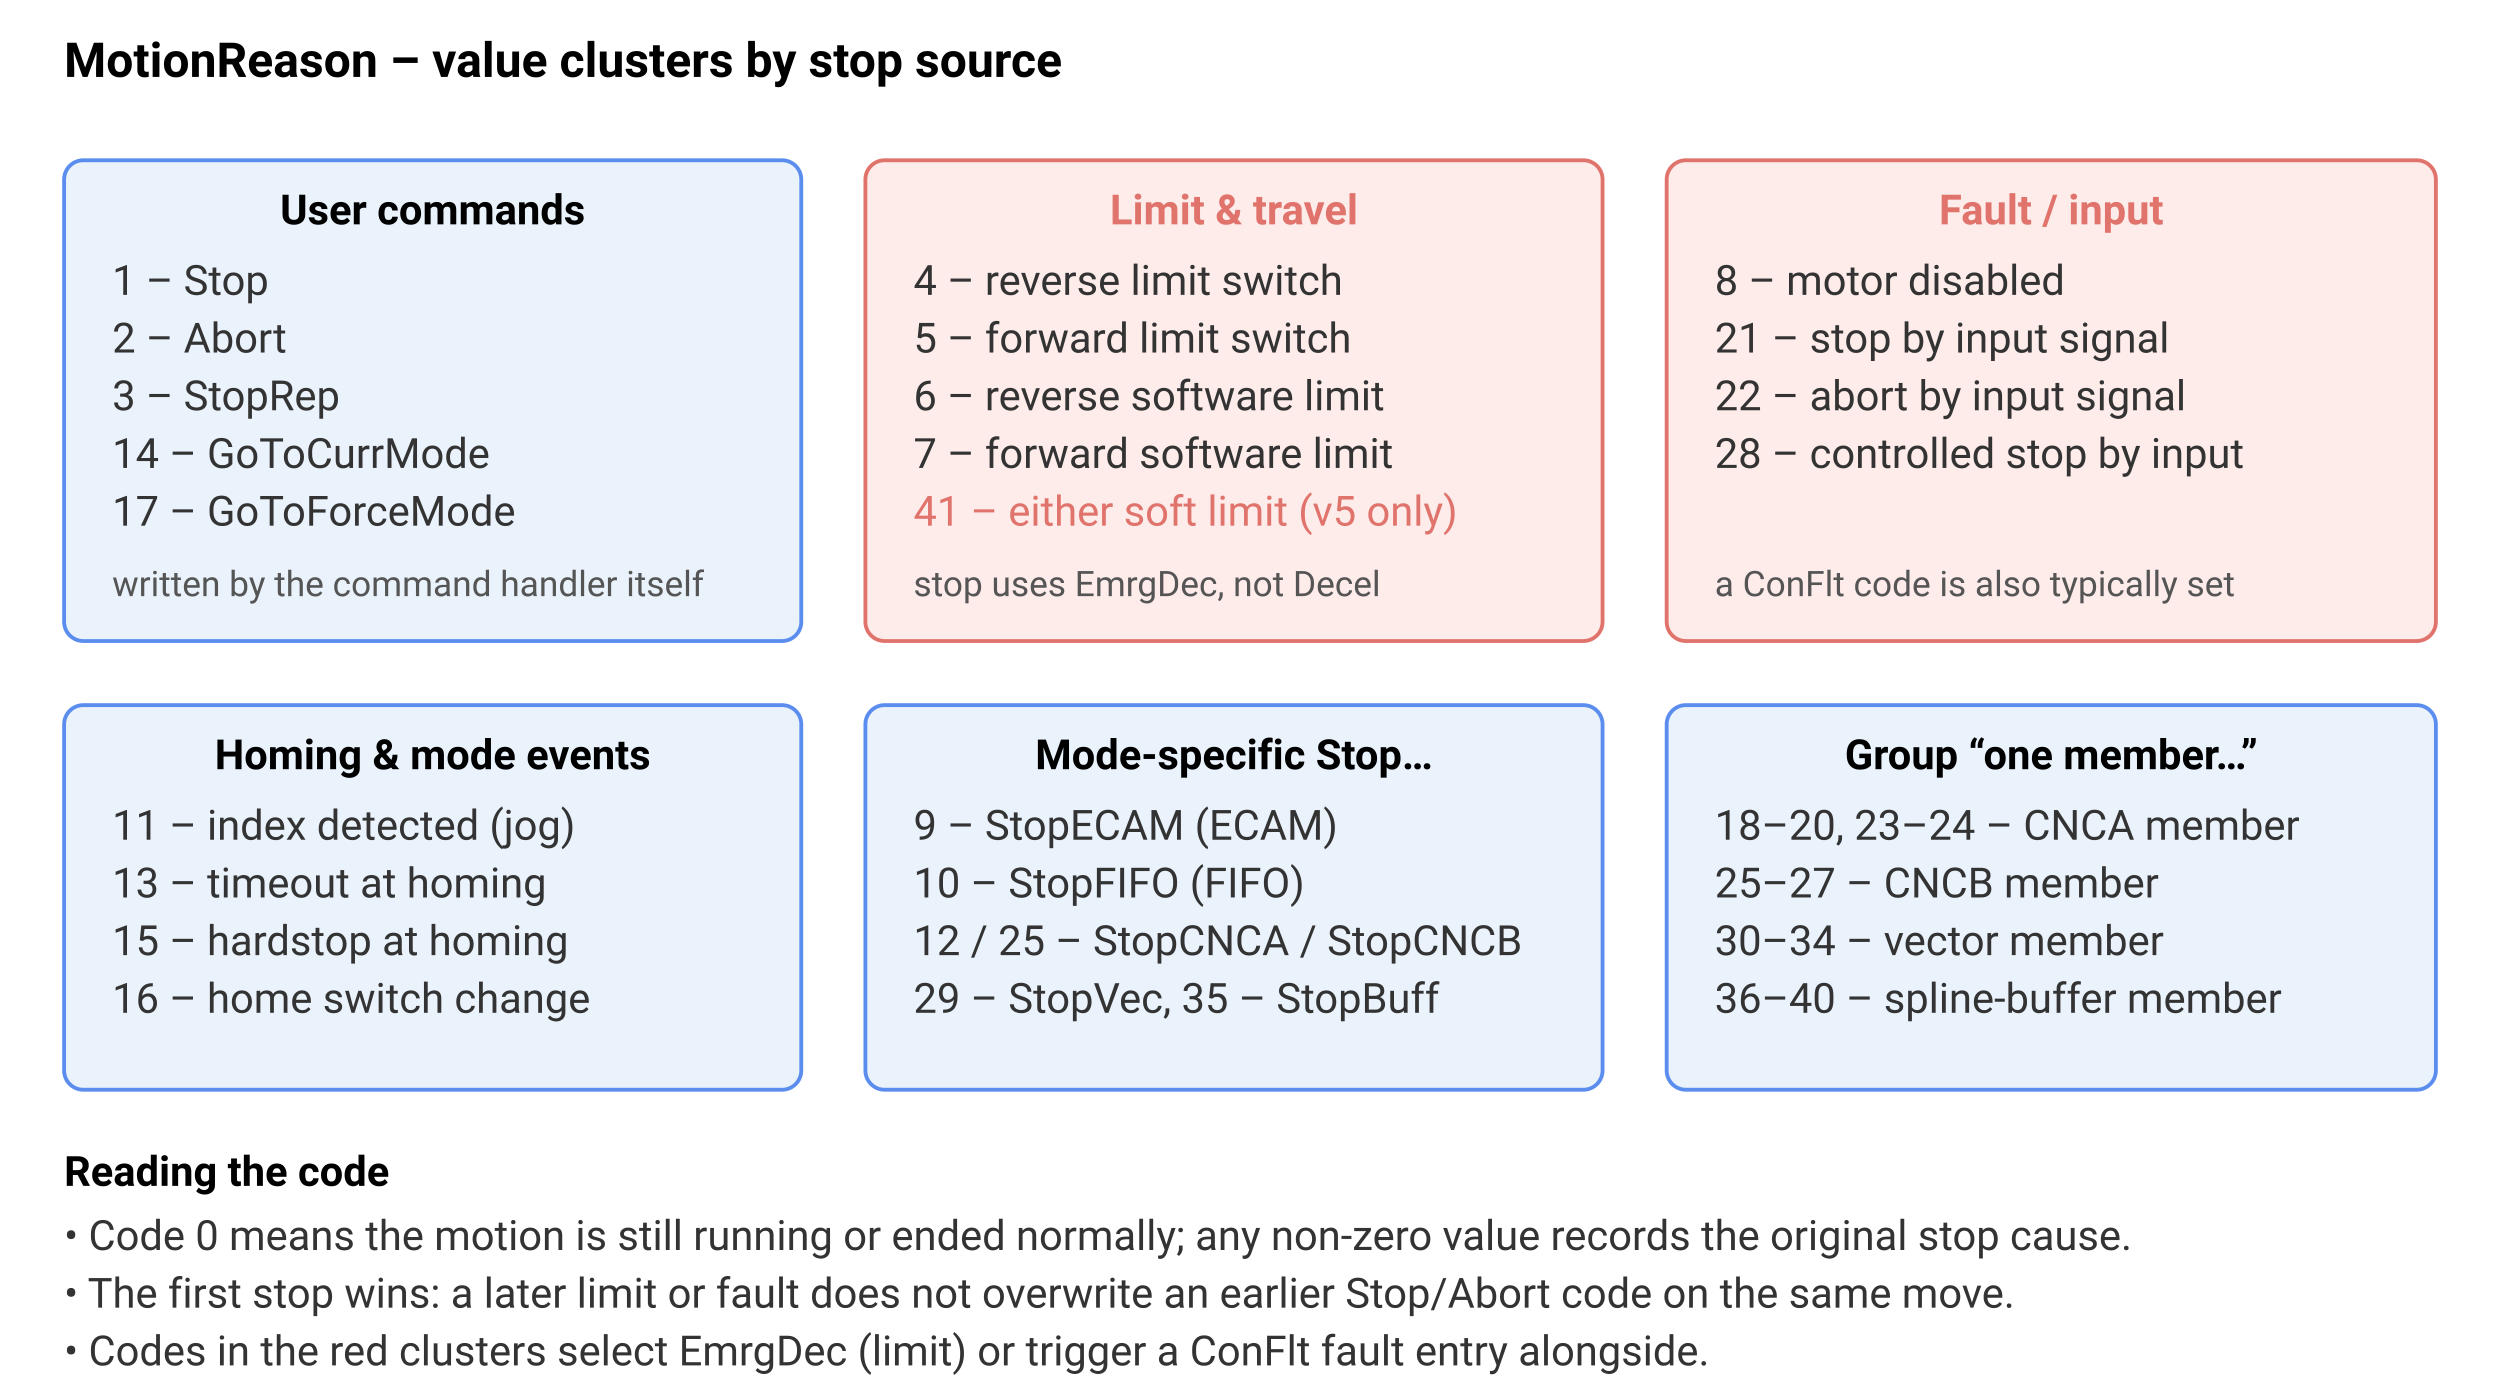
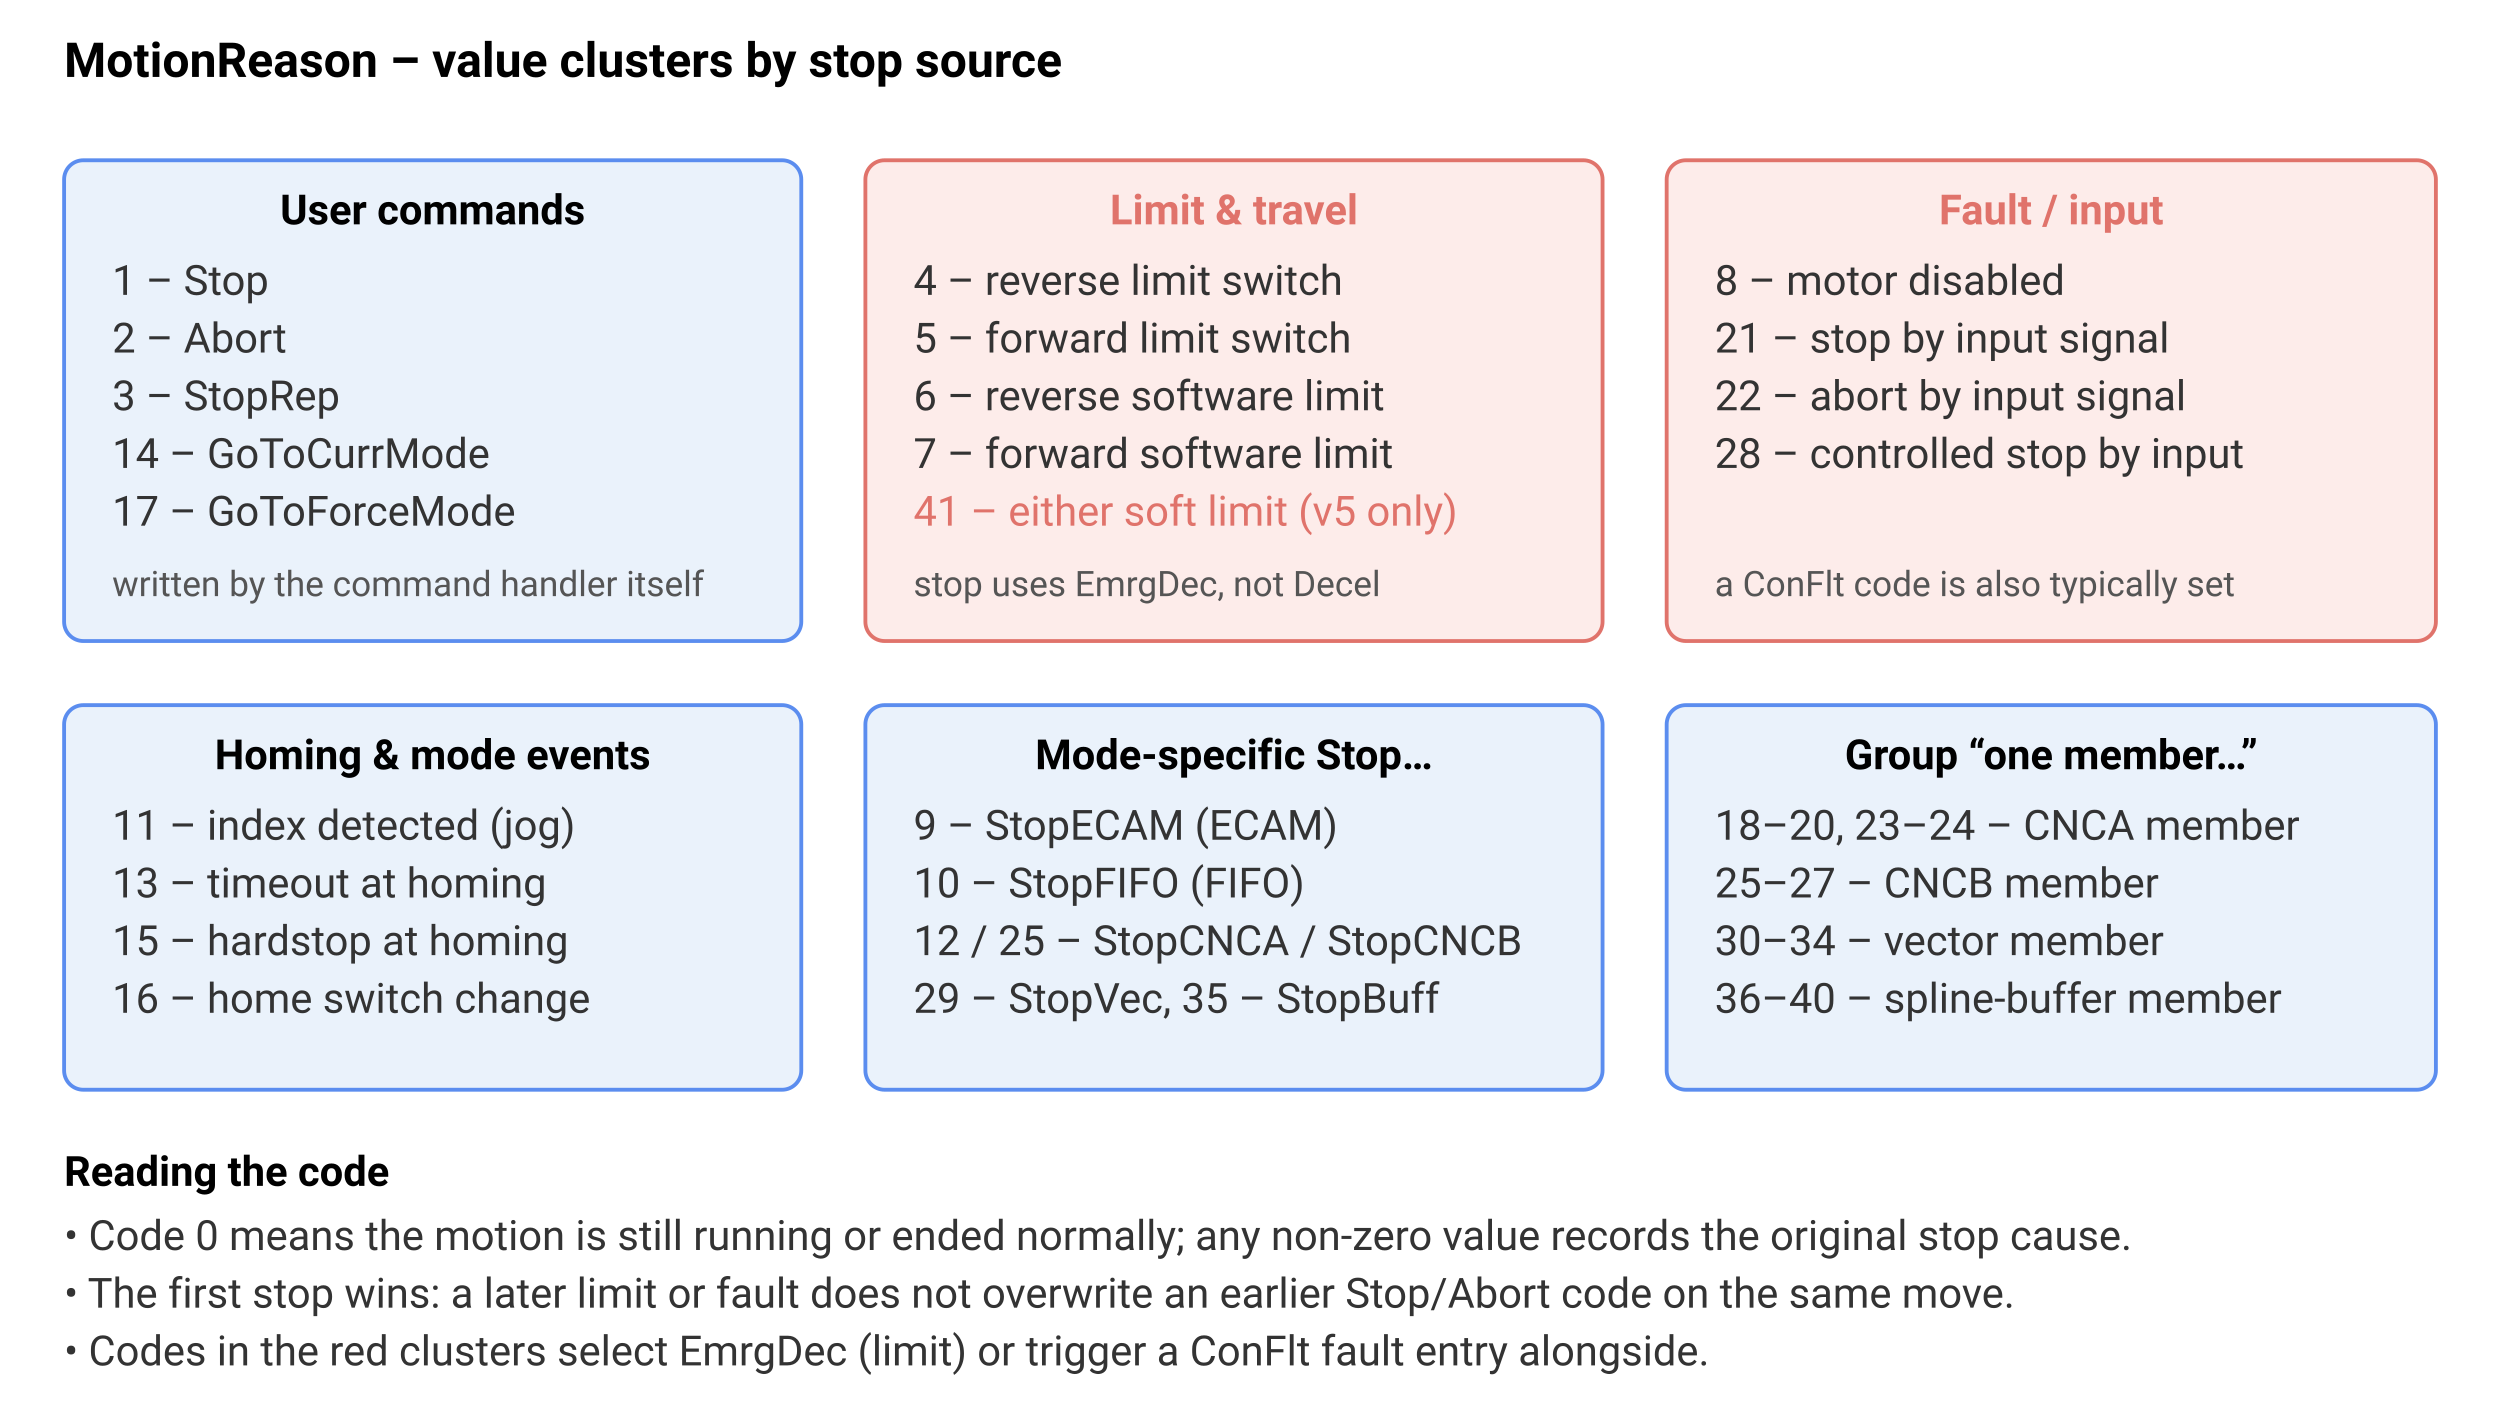
- <svg xmlns="http://www.w3.org/2000/svg" width="780" height="430" viewBox="0 0 780 430" font-family="-apple-system,Segoe UI,Roboto,sans-serif" font-size="13" role="img" aria-label="MotionReason value clusters by stop source: user commands such as Stop and Abort; limit and travel codes including limit switches, software limits and EmrgDec stops; fault and input codes that typically accompany a ConFlt entry; homing and mode events; mode-specific Stop commands for ECAM, FIFO, CNC, Vector and Buffer; and group member codes for CNCA, CNCB, vector and spline-buffer member axes.">
+ <svg xmlns="http://www.w3.org/2000/svg" width="780" height="440" viewBox="0 0 780 440" font-family="-apple-system,Segoe UI,Roboto,sans-serif" font-size="13" role="img" aria-label="MotionReason value clusters by stop source: user commands such as Stop and Abort; limit and travel codes including limit switches, software limits and EmrgDec stops; fault and input codes that typically accompany a ConFlt entry; homing and mode events; mode-specific Stop commands for ECAM, FIFO, CNC, Vector and Buffer; and group member codes for CNCA, CNCB, vector and spline-buffer member axes.">
  <defs>
    <marker id="arrow" markerWidth="8" markerHeight="8" refX="6" refY="3" orient="auto">
      <path d="M0,0 L6,3 L0,6 Z" fill="#5b6b7b" />
    </marker>
  </defs>
  <text x="20" y="24" font-size="15" font-weight="bold">MotionReason – value clusters by stop source</text>
  <rect x="20" y="50" width="230" height="150" rx="6" fill="#eaf2fb" stroke="#5b8def" stroke-width="1.2" />
  <text x="135" y="70" text-anchor="middle" font-weight="bold">User commands</text>
  <text x="35" y="92" fill="#333">1 – Stop</text>
  <text x="35" y="110" fill="#333">2 – Abort</text>
  <text x="35" y="128" fill="#333">3 – StopRep</text>
  <text x="35" y="146" fill="#333">14 – GoToCurrMode</text>
  <text x="35" y="164" fill="#333">17 – GoToForceMode</text>
  <text x="35" y="186" fill="#555" font-size="11">written by the command handler itself</text>
  <rect x="270" y="50" width="230" height="150" rx="6" fill="#fdecea" stroke="#e0736b" stroke-width="1.2" />
  <text x="385" y="70" text-anchor="middle" font-weight="bold" fill="#e0736b">Limit &amp; travel</text>
  <text x="285" y="92" fill="#333">4 – reverse limit switch</text>
  <text x="285" y="110" fill="#333">5 – forward limit switch</text>
  <text x="285" y="128" fill="#333">6 – reverse software limit</text>
  <text x="285" y="146" fill="#333">7 – forward software limit</text>
  <text x="285" y="164" fill="#e0736b">41 – either soft limit (v5 only)</text>
  <text x="285" y="186" fill="#555" font-size="11">stop uses EmrgDec, not Decel</text>
  <rect x="520" y="50" width="240" height="150" rx="6" fill="#fdecea" stroke="#e0736b" stroke-width="1.2" />
  <text x="640" y="70" text-anchor="middle" font-weight="bold" fill="#e0736b">Fault / input</text>
  <text x="535" y="92" fill="#333">8 – motor disabled</text>
  <text x="535" y="110" fill="#333">21 – stop by input signal</text>
  <text x="535" y="128" fill="#333">22 – abort by input signal</text>
  <text x="535" y="146" fill="#333">28 – controlled stop by input</text>
  <text x="535" y="186" fill="#555" font-size="11">a ConFlt code is also typically set</text>
  <rect x="20" y="220" width="230" height="120" rx="6" fill="#eaf2fb" stroke="#5b8def" stroke-width="1.2" />
  <text x="135" y="240" text-anchor="middle" font-weight="bold">Homing &amp; mode events</text>
  <text x="35" y="262" fill="#333">11 – index detected (jog)</text>
  <text x="35" y="280" fill="#333">13 – timeout at homing</text>
  <text x="35" y="298" fill="#333">15 – hardstop at homing</text>
  <text x="35" y="316" fill="#333">16 – home switch change</text>
  <rect x="270" y="220" width="230" height="120" rx="6" fill="#eaf2fb" stroke="#5b8def" stroke-width="1.2" />
  <text x="385" y="240" text-anchor="middle" font-weight="bold">Mode-specific Stop…</text>
  <text x="285" y="262" fill="#333">9 – StopECAM (ECAM)</text>
  <text x="285" y="280" fill="#333">10 – StopFIFO (FIFO)</text>
  <text x="285" y="298" fill="#333">12 / 25 – StopCNCA / StopCNCB</text>
  <text x="285" y="316" fill="#333">29 – StopVec, 35 – StopBuff</text>
  <rect x="520" y="220" width="240" height="120" rx="6" fill="#eaf2fb" stroke="#5b8def" stroke-width="1.2" />
  <text x="640" y="240" text-anchor="middle" font-weight="bold">Group “one member…”</text>
  <text x="535" y="262" fill="#333">18–20, 23–24 – CNCA member</text>
  <text x="535" y="280" fill="#333">25–27 – CNCB member</text>
  <text x="535" y="298" fill="#333">30–34 – vector member</text>
  <text x="535" y="316" fill="#333">36–40 – spline-buffer member</text>
  <text x="20" y="370" font-weight="bold">Reading the code</text>
  <text x="20" y="390" fill="#333">• Code 0 means the motion is still running or ended normally; any non-zero value records the original stop cause.</text>
  <text x="20" y="408" fill="#333">• The first stop wins: a later limit or fault does not overwrite an earlier Stop/Abort code on the same move.</text>
  <text x="20" y="426" fill="#333">• Codes in the red clusters select EmrgDec (limit) or trigger a ConFlt fault entry alongside.</text>
</svg>
